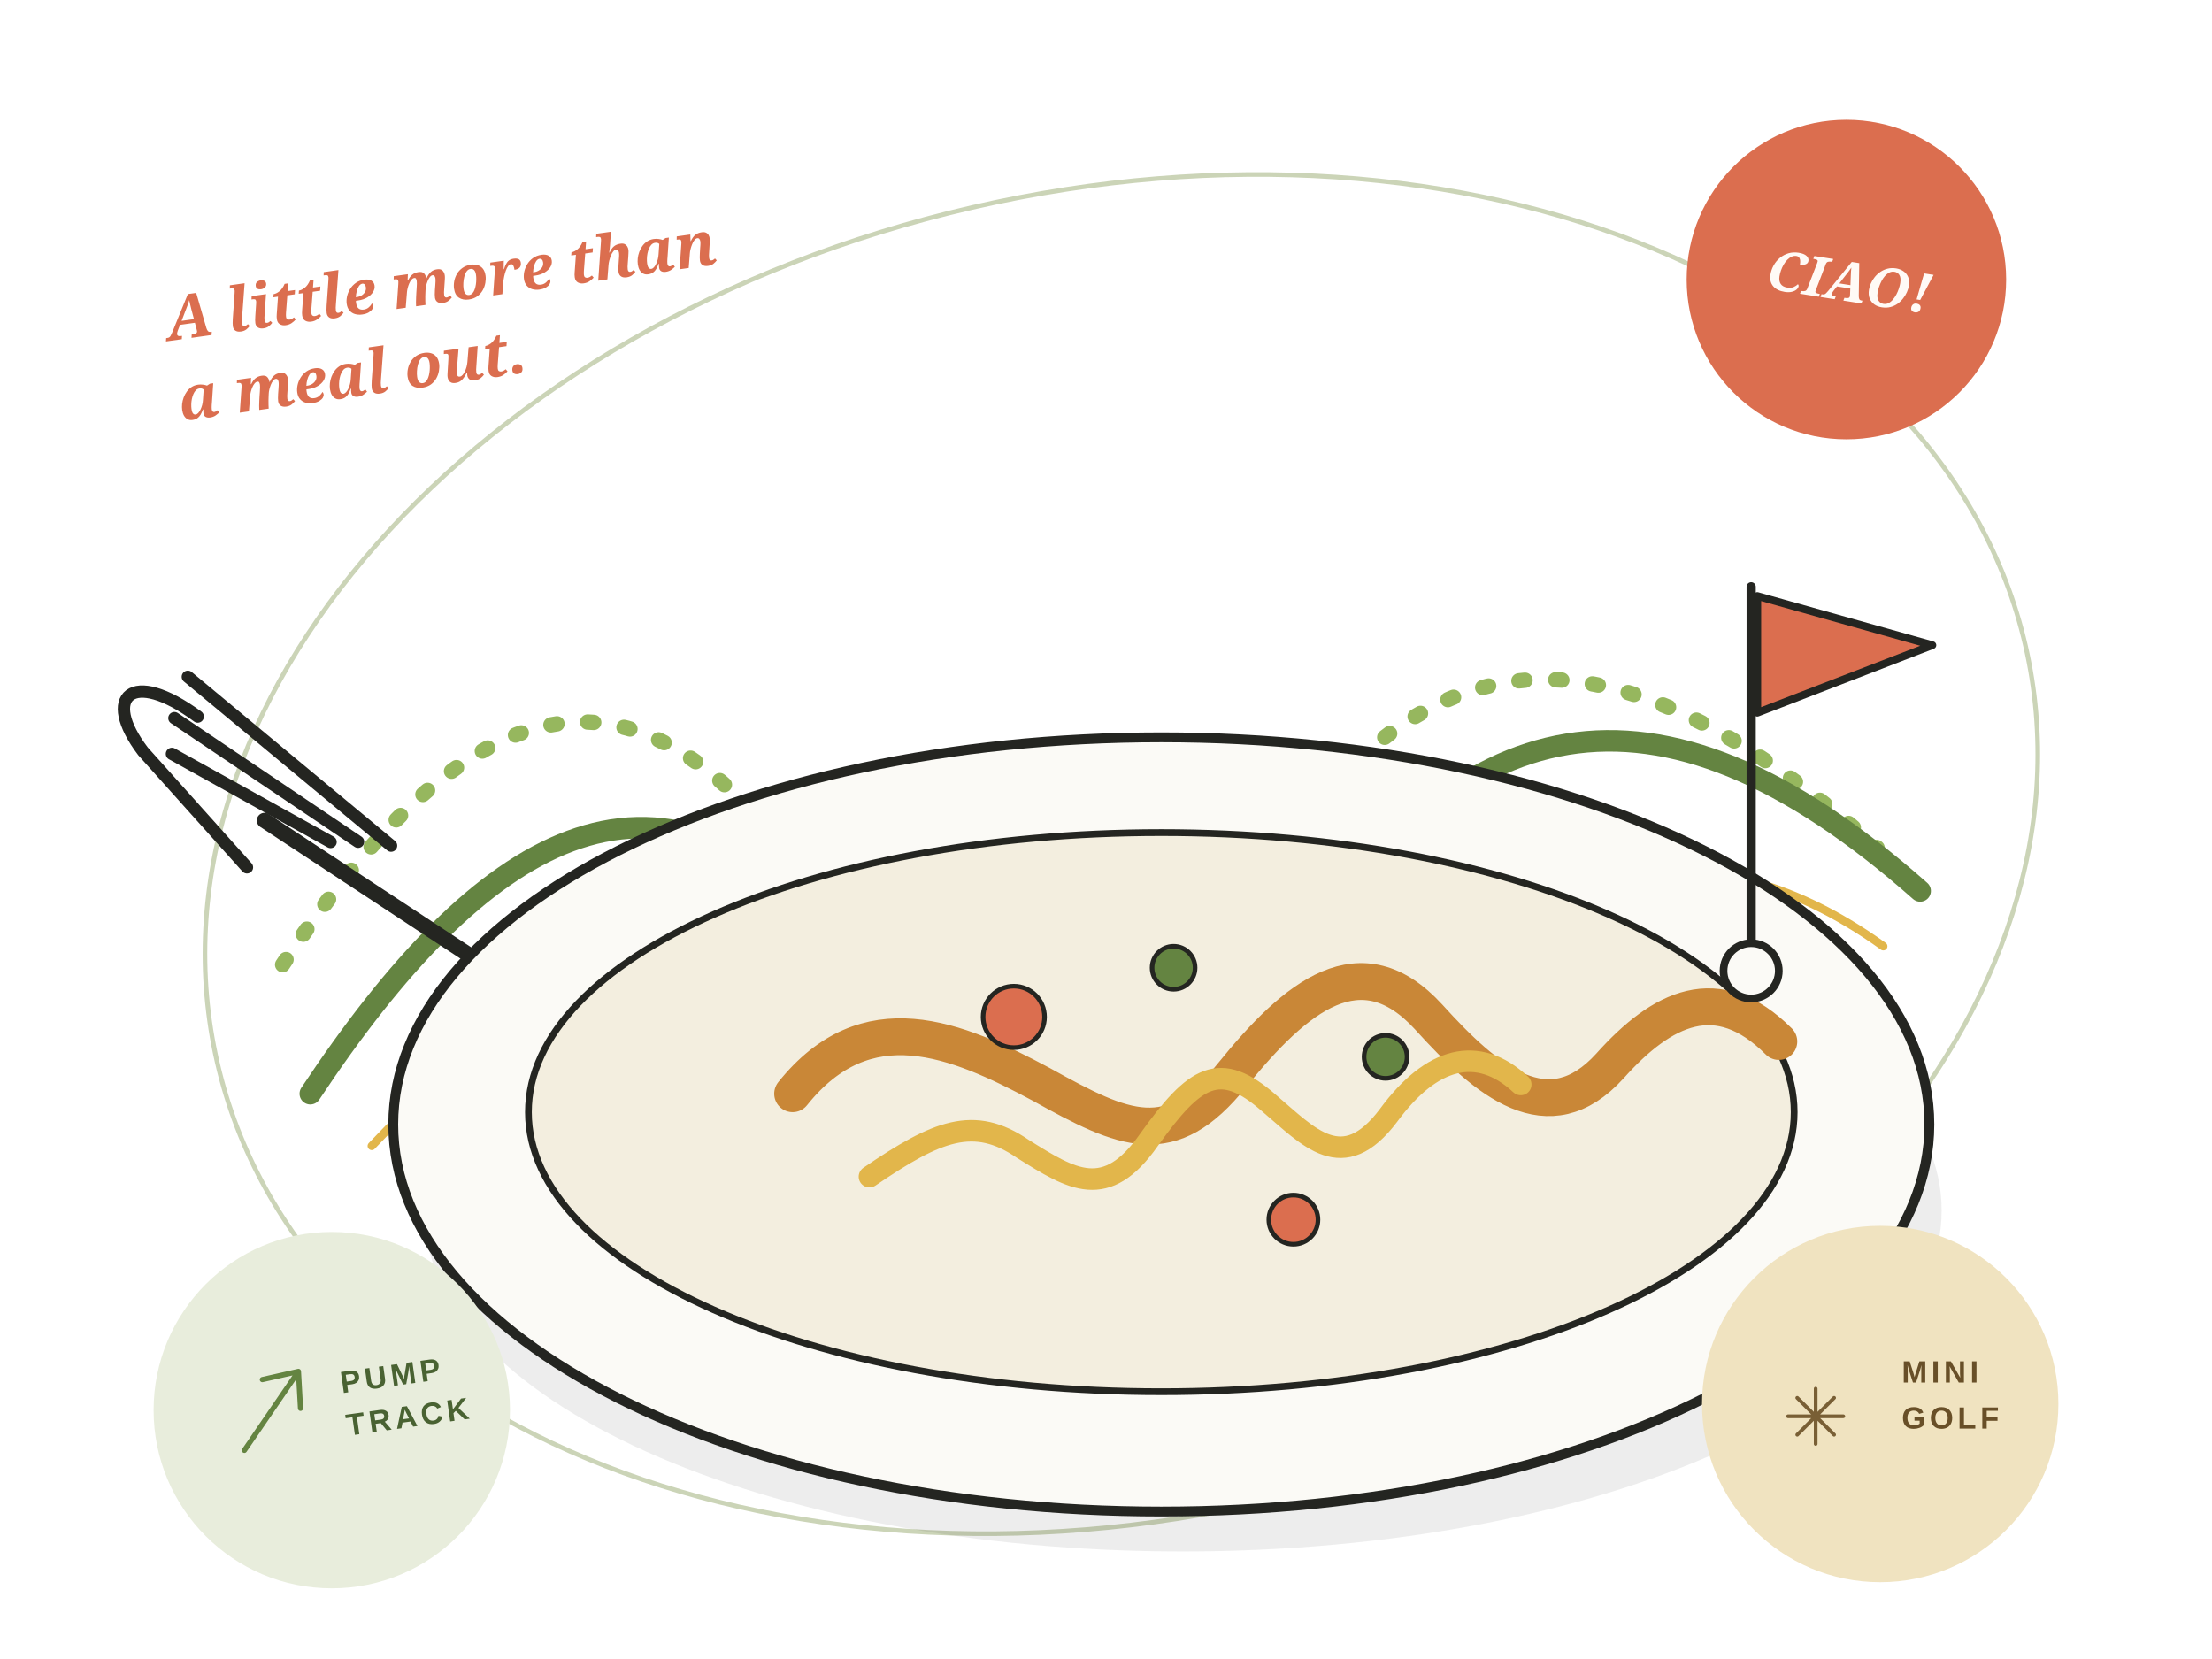
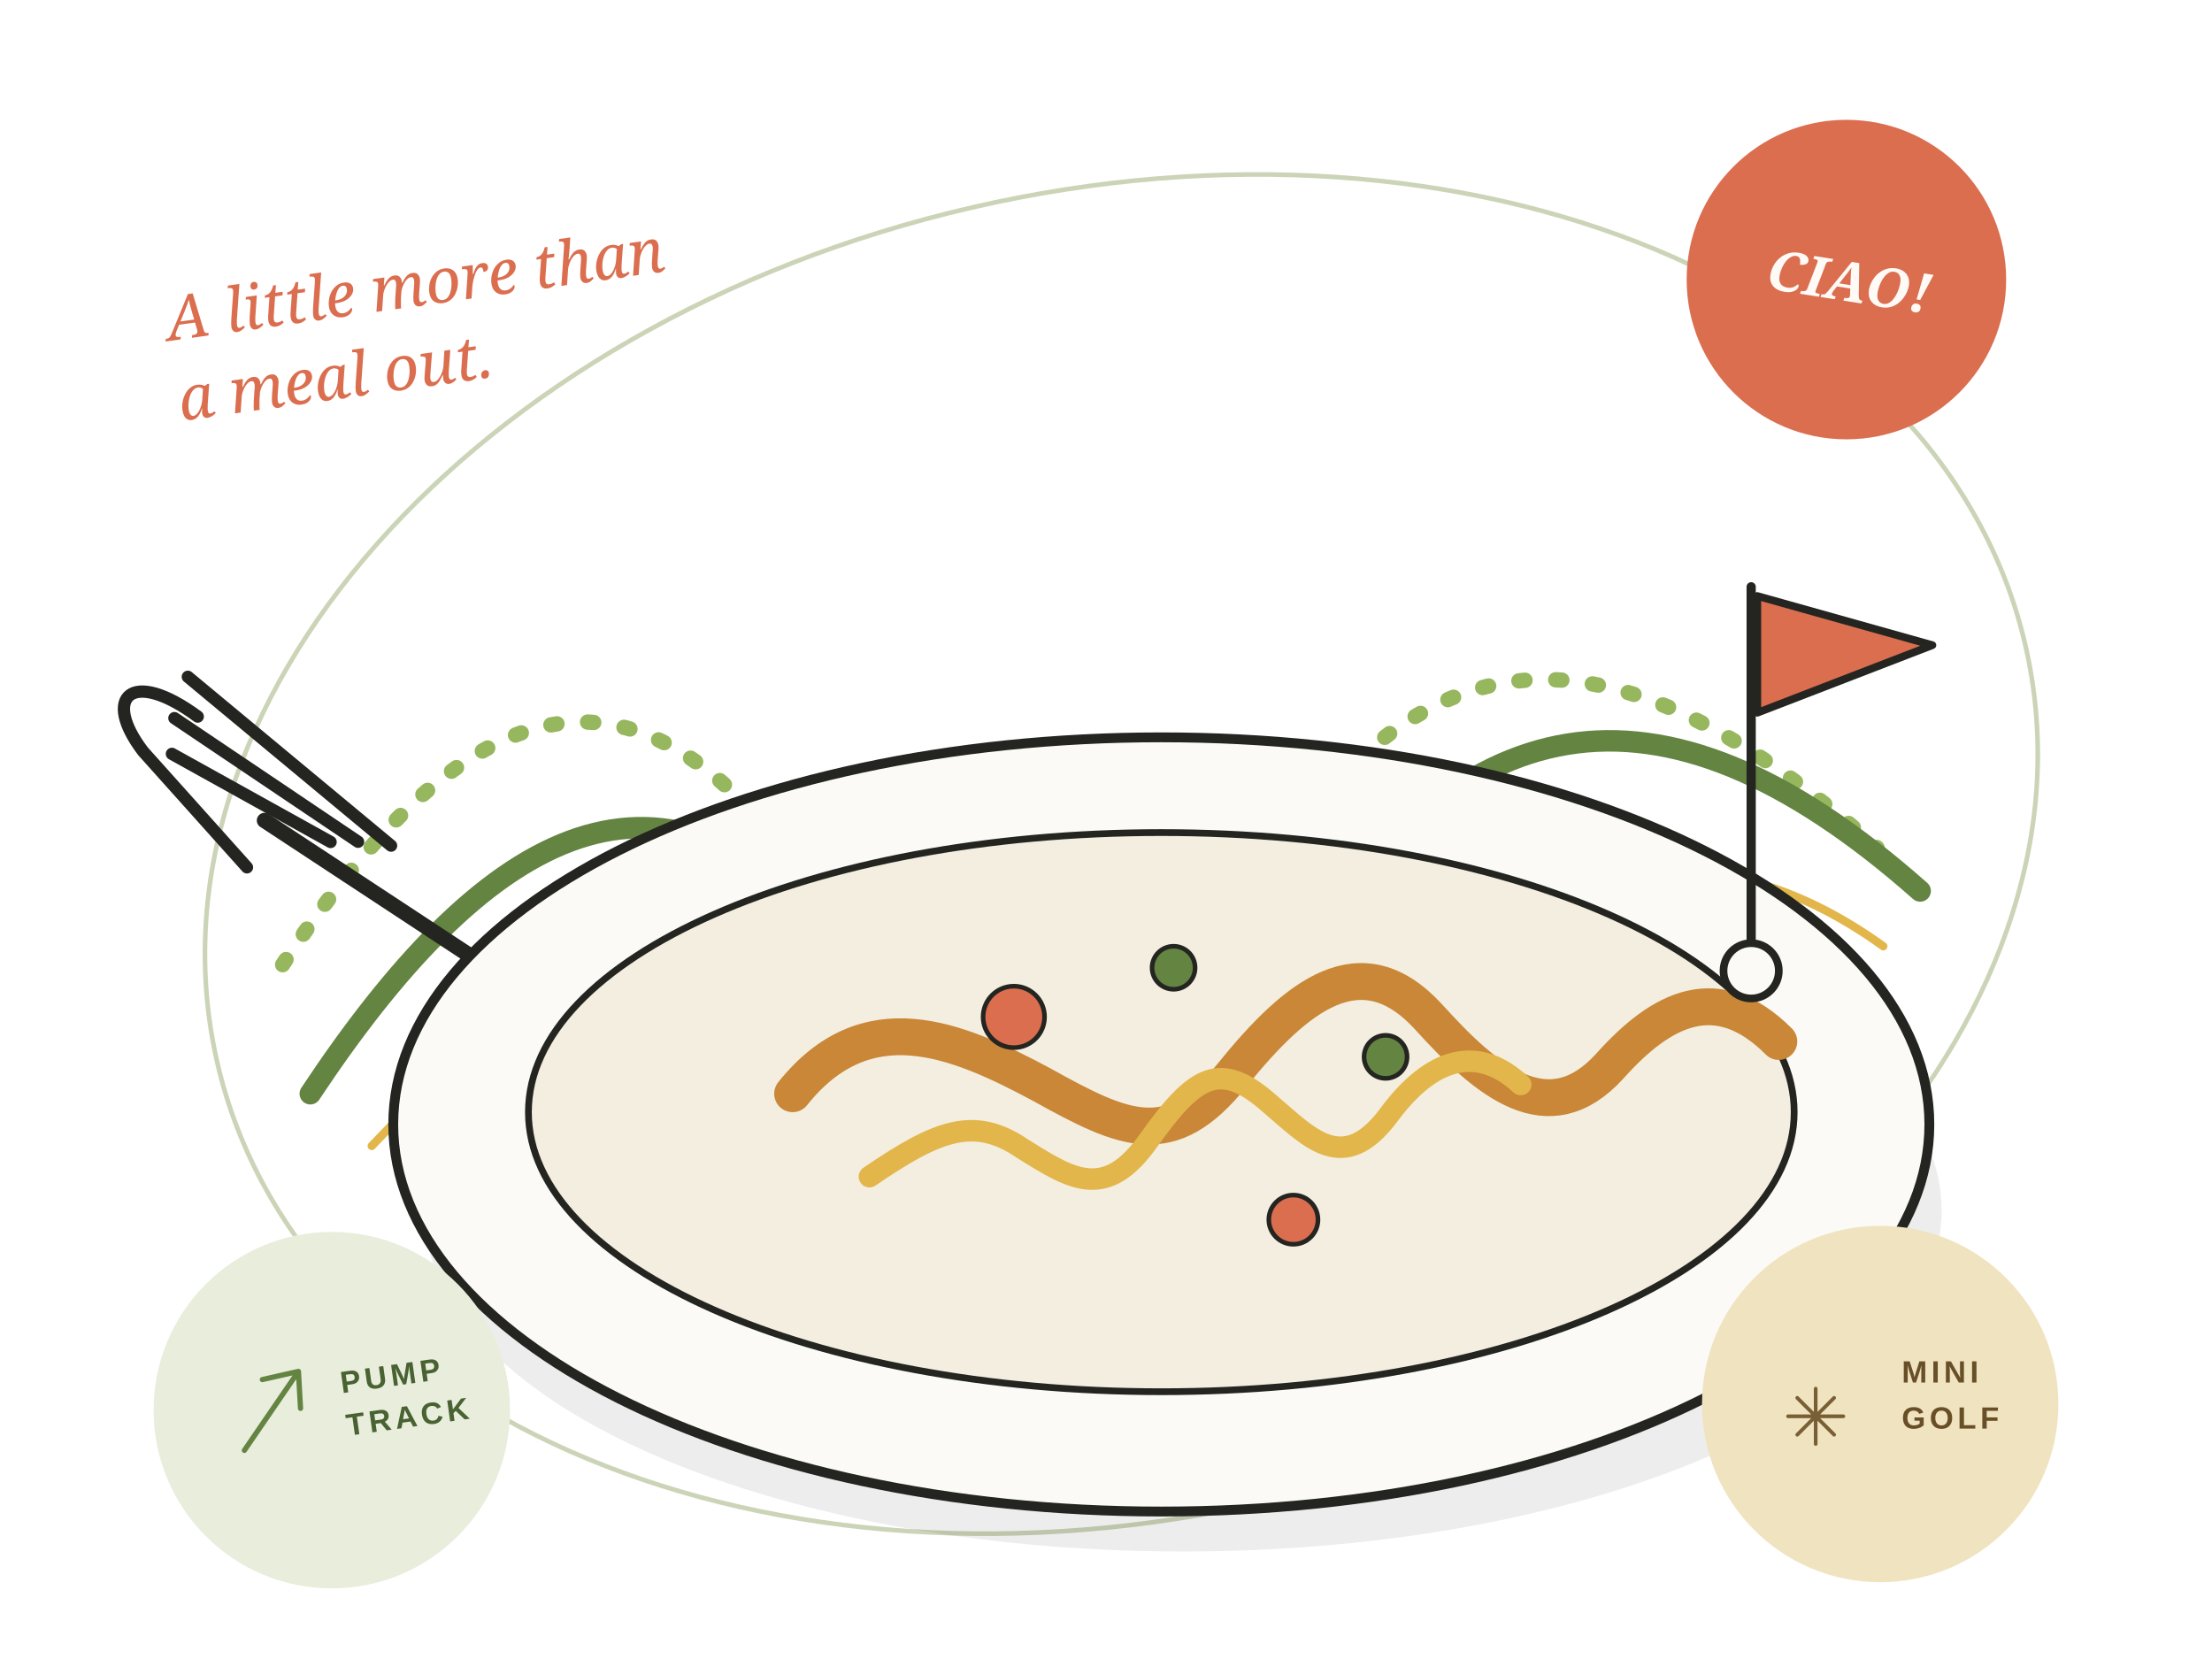
<svg xmlns="http://www.w3.org/2000/svg" viewBox="0 0 720 540" fill="none">
  <ellipse cx="365" cy="278" rx="302" ry="216" transform="rotate(-13 365 278)" stroke="#cbd4b7" stroke-width="1.5" />
  <path d="M92 314c58-88 111-107 166-34 48 64 91 101 148 12 53-83 111-99 205-16" stroke="#96b75e" stroke-width="5" stroke-linecap="round" stroke-dasharray="2 10" />
  <path d="M101 356c55-83 113-120 173-49 54 65 94 91 146 9 54-85 118-103 205-26" stroke="#648441" stroke-width="7" stroke-linecap="round" />
  <path d="M121 373c58-61 109-90 167-35 49 47 95 64 151 1 51-58 113-75 174-31" stroke="#e2b64b" stroke-width="2.7" stroke-linecap="round" />
  <g transform="rotate(-27 145 310)" stroke="#242521" stroke-linecap="round" stroke-linejoin="round">
    <path d="M108 205c-12-24-25-20-21 2l13 49m-5-44 33 49m-27-59 35 63m-25-73 34 79" stroke-width="4" />
    <path d="m112 245 78 137" stroke-width="5" />
  </g>
  <ellipse cx="385" cy="394" rx="247" ry="111" fill="#242521" fill-opacity=".08" />
  <ellipse cx="378" cy="366" rx="250" ry="126" fill="#fbfaf6" stroke="#242521" stroke-width="3.2" />
  <ellipse cx="378" cy="362" rx="206" ry="91" fill="#f3eedf" stroke="#242521" stroke-width="2.2" />
  <path d="M258 356c24-30 53-18 81-3 27 15 42 22 62-3 21-26 42-43 64-19 19 21 39 38 59 16 17-19 35-28 55-8" stroke="#c98737" stroke-width="12" stroke-linecap="round" />
  <path d="M283 383c22-15 34-20 50-9 16 10 27 17 41-3 15-21 23-26 39-12 13 11 24 24 39 4 14-19 29-23 43-10" stroke="#e2b64b" stroke-width="7" stroke-linecap="round" />
  <circle cx="330" cy="331" r="10" fill="#db6e4f" stroke="#242521" stroke-width="1.5" />
  <circle cx="382" cy="315" r="7" fill="#648441" stroke="#242521" stroke-width="1.5" />
  <circle cx="451" cy="344" r="7" fill="#648441" stroke="#242521" stroke-width="1.5" />
  <circle cx="421" cy="397" r="8" fill="#db6e4f" stroke="#242521" stroke-width="1.5" />
  <g stroke="#242521" stroke-linecap="round" stroke-linejoin="round">
    <path d="M570 191v119" stroke-width="3" />
    <path d="m572 194 57 16-57 22z" fill="#db6e4f" stroke-width="2.5" />
    <circle cx="570" cy="316" r="9" fill="#fbfaf6" stroke-width="2.5" />
  </g>
-   <text x="55" y="111" fill="#db6e4f" font-family="Georgia,serif" font-size="20" font-style="italic" font-weight="700" transform="rotate(-8 55 111)">A little more than</text>
-   <text x="59" y="137" fill="#db6e4f" font-family="Georgia,serif" font-size="20" font-style="italic" font-weight="700" transform="rotate(-8 59 137)">a meal out.</text>
+   <text x="55" y="111" fill="#db6e4f" font-family="Georgia,serif" font-size="20" font-style="italic" font-weight="400" transform="rotate(-8 55 111)">A little more than</text>
+   <text x="59" y="137" fill="#db6e4f" font-family="Georgia,serif" font-size="20" font-style="italic" font-weight="400" transform="rotate(-8 59 137)">a meal out.</text>
  <circle cx="601" cy="91" r="52" fill="#db6e4f" />
  <text x="601" y="98" text-anchor="middle" fill="#fffaf6" font-family="Georgia,serif" font-size="18" font-style="italic" font-weight="700" transform="rotate(9 601 98)">CIAO!</text>
  <circle cx="108" cy="459" r="58" fill="#e8eddc" />
  <g transform="rotate(-8 108 459)">
    <path d="M78 468 99 445m-1 12 1-12-12 1" stroke="#648441" stroke-width="1.7" stroke-linecap="round" stroke-linejoin="round" />
    <text x="112" y="454" fill="#496232" font-family="Arial,sans-serif" font-size="10" font-weight="700" letter-spacing="1.3">PUMP</text>
    <text x="112" y="468" fill="#496232" font-family="Arial,sans-serif" font-size="10" font-weight="700" letter-spacing="1.3">TRACK</text>
  </g>
  <circle cx="612" cy="457" r="58" fill="#f0e3c0" />
  <path d="M582 461h18m-9-9v18m-6-15 12 12m0-12-12 12" stroke="#795f35" stroke-width="1.2" stroke-linecap="round" />
  <text x="619" y="450" fill="#684f28" font-family="Arial,sans-serif" font-size="10" font-weight="700" letter-spacing="1.3">MINI</text>
  <text x="619" y="465" fill="#684f28" font-family="Arial,sans-serif" font-size="10" font-weight="700" letter-spacing="1.3">GOLF</text>
</svg>
